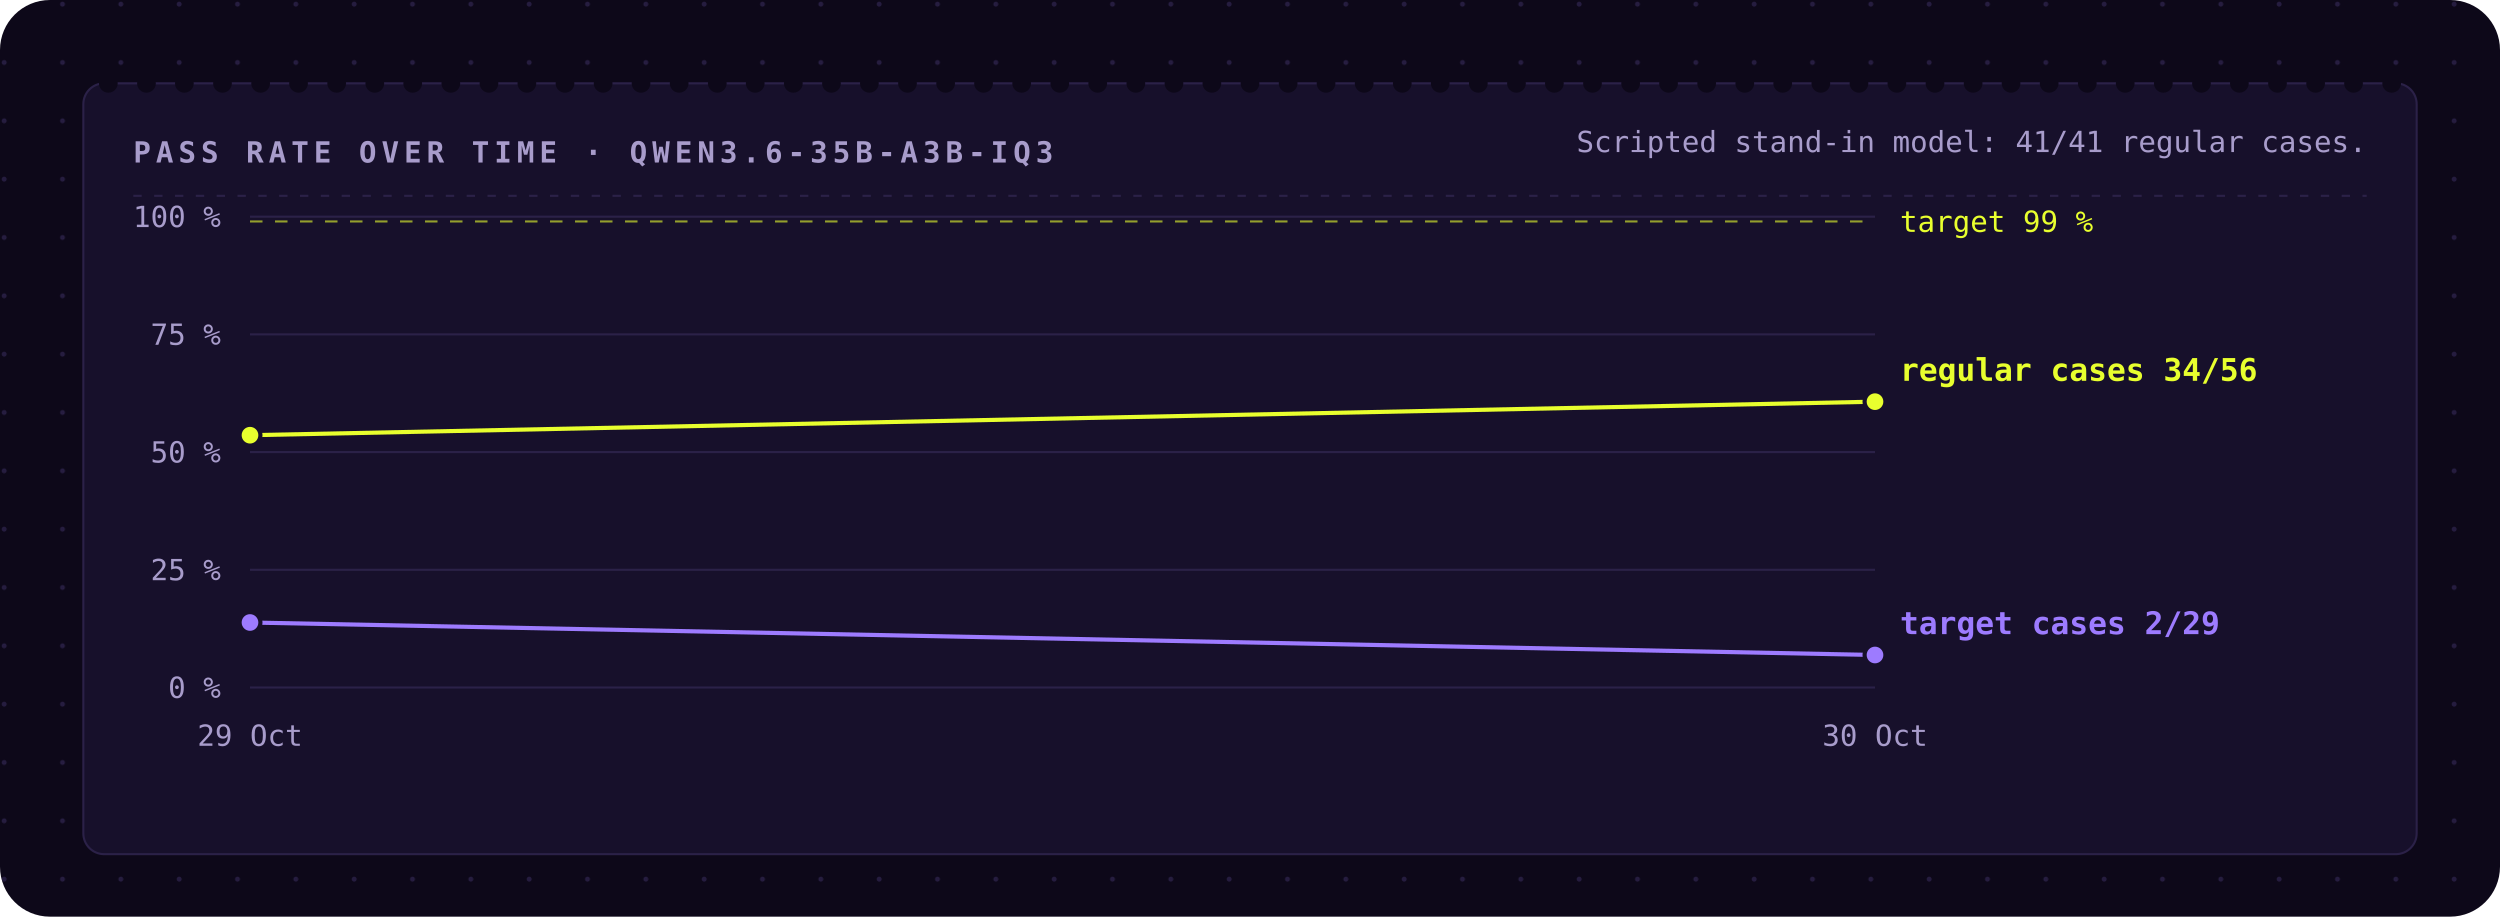
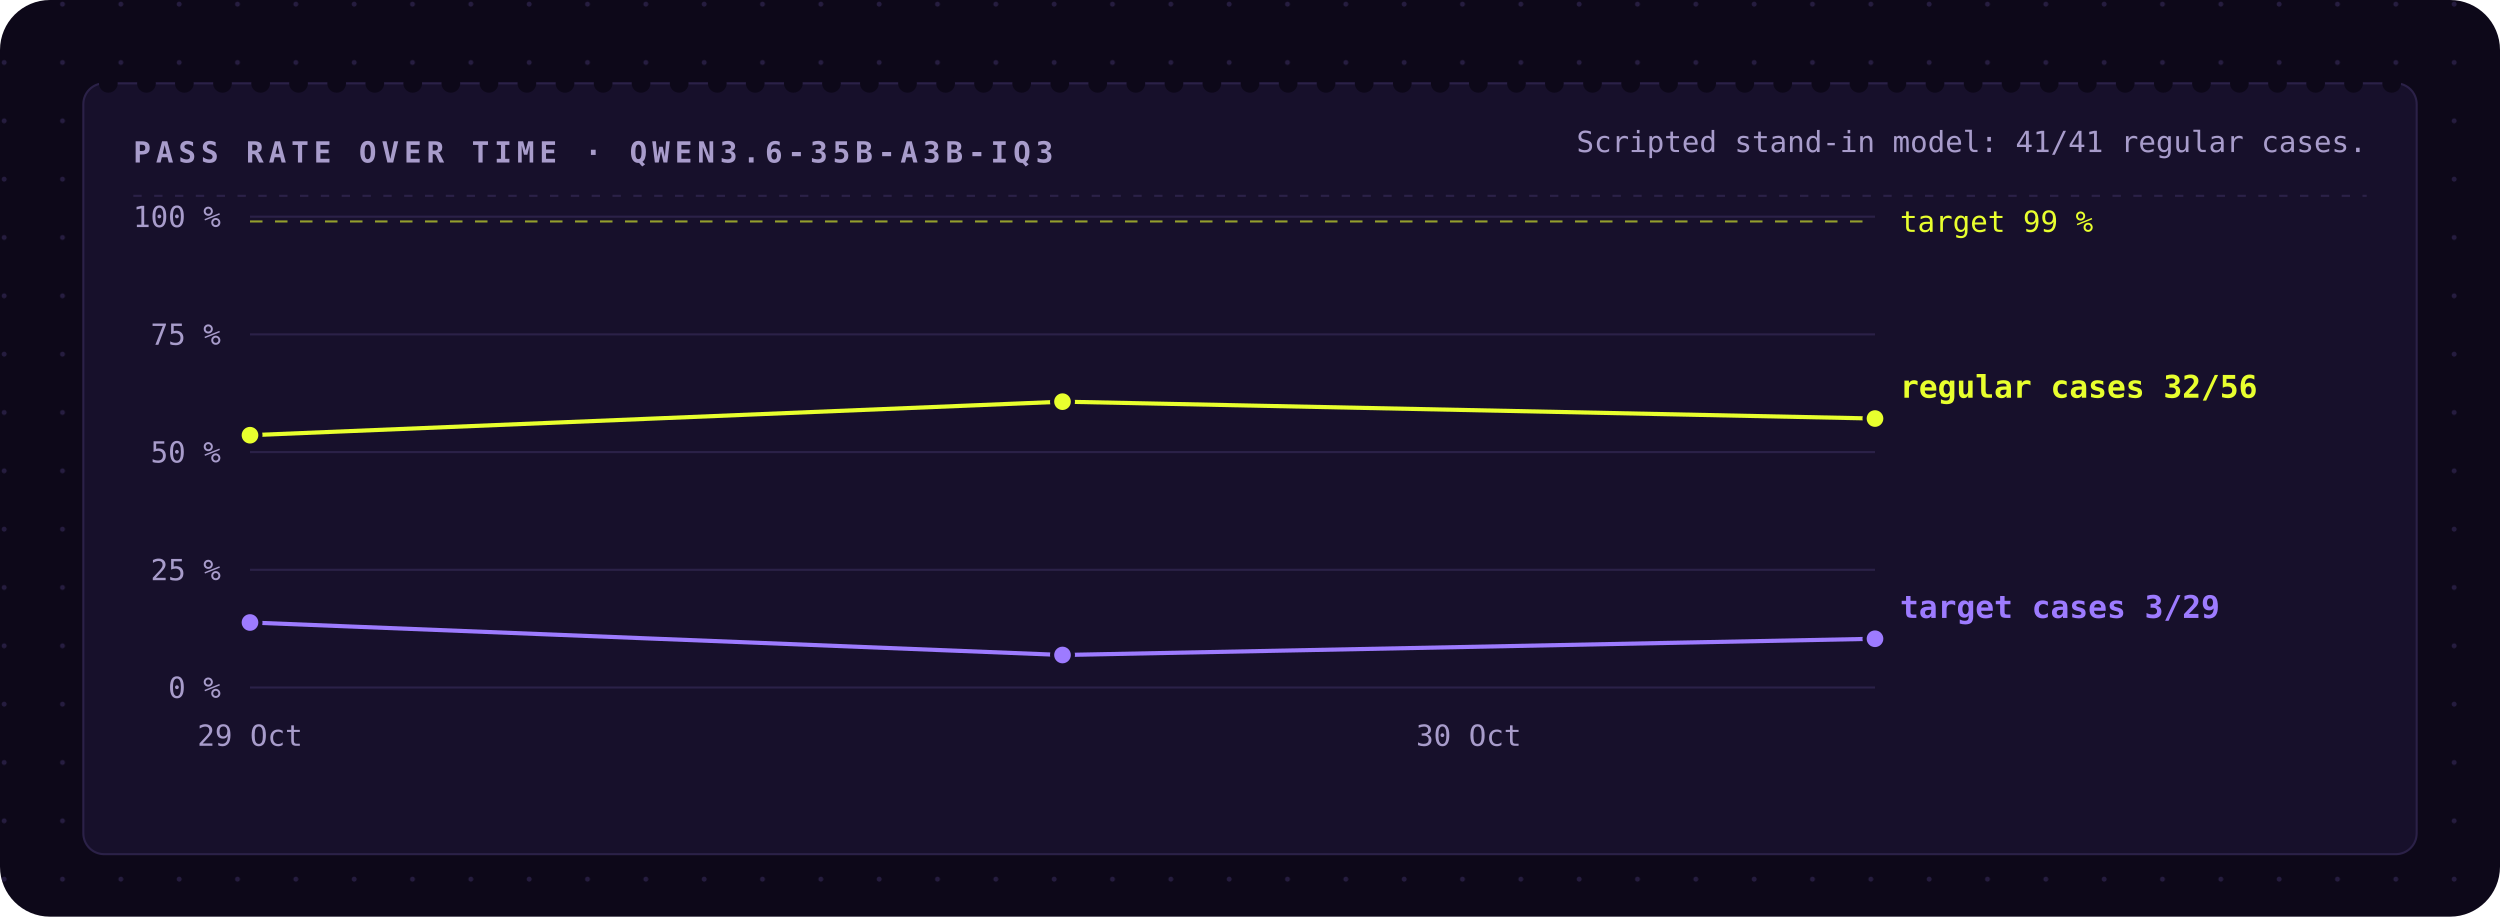
<svg xmlns="http://www.w3.org/2000/svg" width="1200" height="440" viewBox="0 0 1200 440" role="img" aria-labelledby="t d">
  <style>text{font-family:ui-monospace, 'JetBrains Mono', 'SF Mono', Menlo, Consolas, 'DejaVu Sans Mono', monospace}</style>
  <defs>
    <filter id="glow" filterUnits="userSpaceOnUse" x="0" y="0" width="1200" height="440">
      <feGaussianBlur stdDeviation="6" />
    </filter>
    <filter id="soft" filterUnits="userSpaceOnUse" x="0" y="0" width="1200" height="440">
      <feGaussianBlur stdDeviation="2.2" />
    </filter>
  </defs>
  <rect width="1200" height="440" rx="24" fill="#0D0819" />
  <pattern id="dots" width="28" height="28" patternUnits="userSpaceOnUse">
    <circle cx="2" cy="2" r="1.2" fill="#2B2148" />
  </pattern>
  <rect width="1200" height="440" rx="24" fill="url(#dots)" opacity="0.8" />
  <rect x="40" y="40" width="1120" height="370" rx="10" fill="#17102B" stroke="#2B2148" />
  <circle cx="52" cy="40" r="4.5" fill="#0D0819" />
  <circle cx="70.3" cy="40" r="4.5" fill="#0D0819" />
  <circle cx="88.5" cy="40" r="4.5" fill="#0D0819" />
  <circle cx="106.8" cy="40" r="4.5" fill="#0D0819" />
  <circle cx="125.1" cy="40" r="4.5" fill="#0D0819" />
  <circle cx="143.3" cy="40" r="4.5" fill="#0D0819" />
  <circle cx="161.6" cy="40" r="4.5" fill="#0D0819" />
  <circle cx="179.9" cy="40" r="4.5" fill="#0D0819" />
  <circle cx="198.1" cy="40" r="4.5" fill="#0D0819" />
  <circle cx="216.4" cy="40" r="4.5" fill="#0D0819" />
  <circle cx="234.7" cy="40" r="4.5" fill="#0D0819" />
  <circle cx="252.9" cy="40" r="4.5" fill="#0D0819" />
  <circle cx="271.2" cy="40" r="4.5" fill="#0D0819" />
  <circle cx="289.5" cy="40" r="4.5" fill="#0D0819" />
  <circle cx="307.7" cy="40" r="4.5" fill="#0D0819" />
  <circle cx="326" cy="40" r="4.5" fill="#0D0819" />
  <circle cx="344.3" cy="40" r="4.5" fill="#0D0819" />
  <circle cx="362.5" cy="40" r="4.5" fill="#0D0819" />
  <circle cx="380.8" cy="40" r="4.5" fill="#0D0819" />
  <circle cx="399.1" cy="40" r="4.5" fill="#0D0819" />
  <circle cx="417.3" cy="40" r="4.5" fill="#0D0819" />
  <circle cx="435.6" cy="40" r="4.5" fill="#0D0819" />
  <circle cx="453.9" cy="40" r="4.5" fill="#0D0819" />
  <circle cx="472.1" cy="40" r="4.5" fill="#0D0819" />
  <circle cx="490.4" cy="40" r="4.5" fill="#0D0819" />
  <circle cx="508.7" cy="40" r="4.5" fill="#0D0819" />
  <circle cx="526.9" cy="40" r="4.5" fill="#0D0819" />
  <circle cx="545.2" cy="40" r="4.5" fill="#0D0819" />
  <circle cx="563.5" cy="40" r="4.5" fill="#0D0819" />
  <circle cx="581.7" cy="40" r="4.5" fill="#0D0819" />
  <circle cx="600" cy="40" r="4.5" fill="#0D0819" />
  <circle cx="618.3" cy="40" r="4.5" fill="#0D0819" />
  <circle cx="636.5" cy="40" r="4.5" fill="#0D0819" />
  <circle cx="654.8" cy="40" r="4.5" fill="#0D0819" />
  <circle cx="673.1" cy="40" r="4.5" fill="#0D0819" />
  <circle cx="691.3" cy="40" r="4.5" fill="#0D0819" />
  <circle cx="709.6" cy="40" r="4.5" fill="#0D0819" />
  <circle cx="727.9" cy="40" r="4.5" fill="#0D0819" />
  <circle cx="746.1" cy="40" r="4.5" fill="#0D0819" />
  <circle cx="764.4" cy="40" r="4.5" fill="#0D0819" />
  <circle cx="782.7" cy="40" r="4.5" fill="#0D0819" />
  <circle cx="800.9" cy="40" r="4.5" fill="#0D0819" />
  <circle cx="819.2" cy="40" r="4.5" fill="#0D0819" />
  <circle cx="837.5" cy="40" r="4.5" fill="#0D0819" />
  <circle cx="855.7" cy="40" r="4.5" fill="#0D0819" />
  <circle cx="874" cy="40" r="4.5" fill="#0D0819" />
  <circle cx="892.3" cy="40" r="4.5" fill="#0D0819" />
  <circle cx="910.5" cy="40" r="4.5" fill="#0D0819" />
  <circle cx="928.8" cy="40" r="4.5" fill="#0D0819" />
  <circle cx="947.1" cy="40" r="4.5" fill="#0D0819" />
  <circle cx="965.3" cy="40" r="4.5" fill="#0D0819" />
  <circle cx="983.6" cy="40" r="4.5" fill="#0D0819" />
  <circle cx="1001.9" cy="40" r="4.5" fill="#0D0819" />
  <circle cx="1020.1" cy="40" r="4.5" fill="#0D0819" />
  <circle cx="1038.4" cy="40" r="4.5" fill="#0D0819" />
  <circle cx="1056.7" cy="40" r="4.5" fill="#0D0819" />
  <circle cx="1074.9" cy="40" r="4.5" fill="#0D0819" />
  <circle cx="1093.2" cy="40" r="4.5" fill="#0D0819" />
  <circle cx="1111.5" cy="40" r="4.5" fill="#0D0819" />
  <circle cx="1129.7" cy="40" r="4.5" fill="#0D0819" />
  <circle cx="1148" cy="40" r="4.5" fill="#0D0819" />
  <text x="64" y="78" font-size="14" fill="#A89CCB" font-weight="700" letter-spacing="2.4">PASS RATE OVER TIME · QWEN3.6-35B-A3B-IQ3</text>
  <text x="1136" y="78" font-size="14" fill="#A89CCB" text-anchor="end" />
  <line x1="64" y1="94" x2="1136" y2="94" stroke="#2B2148" stroke-dasharray="4 6" />
  <line x1="120" y1="330" x2="900" y2="330" stroke="#2B2148" />
  <text x="106" y="335" font-size="14" fill="#A89CCB" text-anchor="end">0 %</text>
  <line x1="120" y1="273.5" x2="900" y2="273.5" stroke="#2B2148" />
  <text x="106" y="278.5" font-size="14" fill="#A89CCB" text-anchor="end">25 %</text>
  <line x1="120" y1="217" x2="900" y2="217" stroke="#2B2148" />
  <text x="106" y="222" font-size="14" fill="#A89CCB" text-anchor="end">50 %</text>
  <line x1="120" y1="160.5" x2="900" y2="160.5" stroke="#2B2148" />
  <text x="106" y="165.5" font-size="14" fill="#A89CCB" text-anchor="end">75 %</text>
  <line x1="120" y1="104" x2="900" y2="104" stroke="#2B2148" />
  <text x="106" y="109" font-size="14" fill="#A89CCB" text-anchor="end">100 %</text>
  <line x1="120" y1="106.3" x2="900" y2="106.3" stroke="#E8FF2E" stroke-dasharray="6 6" opacity="0.6" />
  <text x="912" y="111.3" font-size="14" fill="#E8FF2E">target 99 %</text>
  <text x="120" y="358" font-size="14" fill="#A89CCB" text-anchor="middle">29 Oct</text>
-   <text x="900" y="358" font-size="14" fill="#A89CCB" text-anchor="middle">30 Oct</text>
-   <path d="M120 208.9 L900 192.8" fill="none" stroke="#E8FF2E" stroke-width="2" stroke-linejoin="round" />
+   <text x="705" y="358" font-size="14" fill="#A89CCB" text-anchor="middle">30 Oct</text>
+   <path d="M120 208.9 L510 192.8 L900 200.9" fill="none" stroke="#E8FF2E" stroke-width="2" stroke-linejoin="round" />
  <circle cx="120" cy="208.9" r="5" fill="#E8FF2E" stroke="#17102B" stroke-width="2" />
-   <circle cx="900" cy="192.8" r="5" fill="#E8FF2E" stroke="#17102B" stroke-width="2" />
-   <text x="912" y="182.8" font-size="15" fill="#E8FF2E" font-weight="700">regular cases 34/56</text>
-   <path d="M120 298.8 L900 314.4" fill="none" stroke="#9D7BFF" stroke-width="2" stroke-linejoin="round" />
+   <circle cx="510" cy="192.8" r="5" fill="#E8FF2E" stroke="#17102B" stroke-width="2" />
+   <circle cx="900" cy="200.9" r="5" fill="#E8FF2E" stroke="#17102B" stroke-width="2" />
+   <text x="912" y="190.9" font-size="15" fill="#E8FF2E" font-weight="700">regular cases 32/56</text>
+   <path d="M120 298.8 L510 314.4 L900 306.6" fill="none" stroke="#9D7BFF" stroke-width="2" stroke-linejoin="round" />
  <circle cx="120" cy="298.8" r="5" fill="#9D7BFF" stroke="#17102B" stroke-width="2" />
-   <circle cx="900" cy="314.4" r="5" fill="#9D7BFF" stroke="#17102B" stroke-width="2" />
-   <text x="912" y="304.4" font-size="15" fill="#9D7BFF" font-weight="700">target cases 2/29</text>
+   <circle cx="510" cy="314.4" r="5" fill="#9D7BFF" stroke="#17102B" stroke-width="2" />
+   <circle cx="900" cy="306.6" r="5" fill="#9D7BFF" stroke="#17102B" stroke-width="2" />
+   <text x="912" y="296.6" font-size="15" fill="#9D7BFF" font-weight="700">target cases 3/29</text>
  <text x="1136" y="73" font-size="14" fill="#A89CCB" text-anchor="end">Scripted stand-in model: 41/41 regular cases.</text>
</svg>
